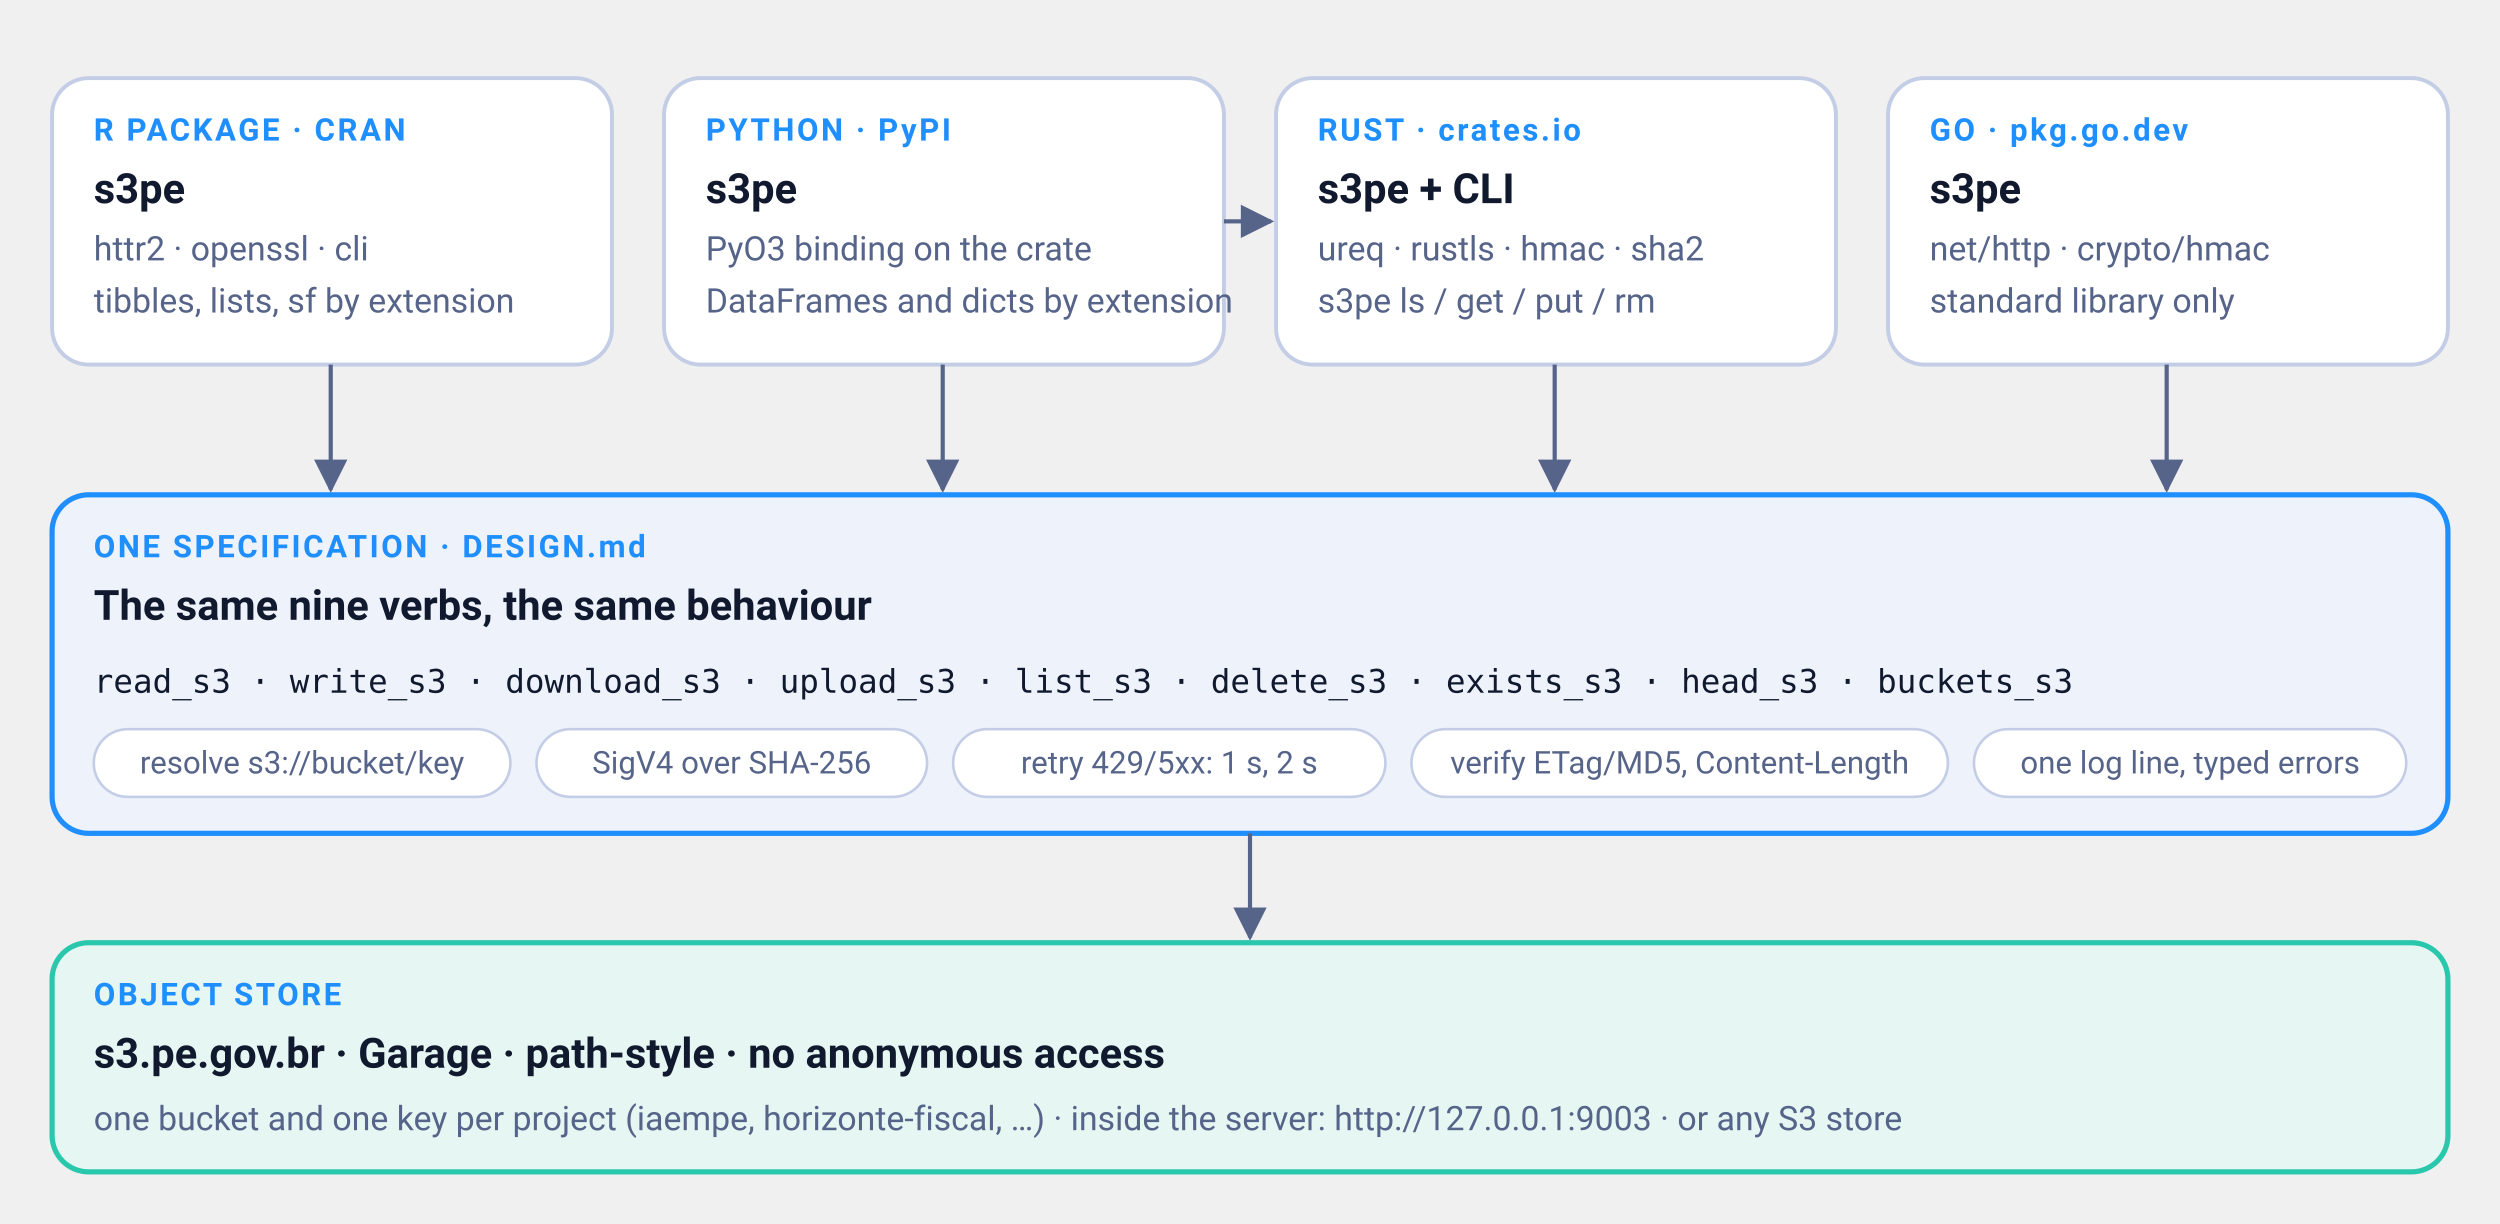
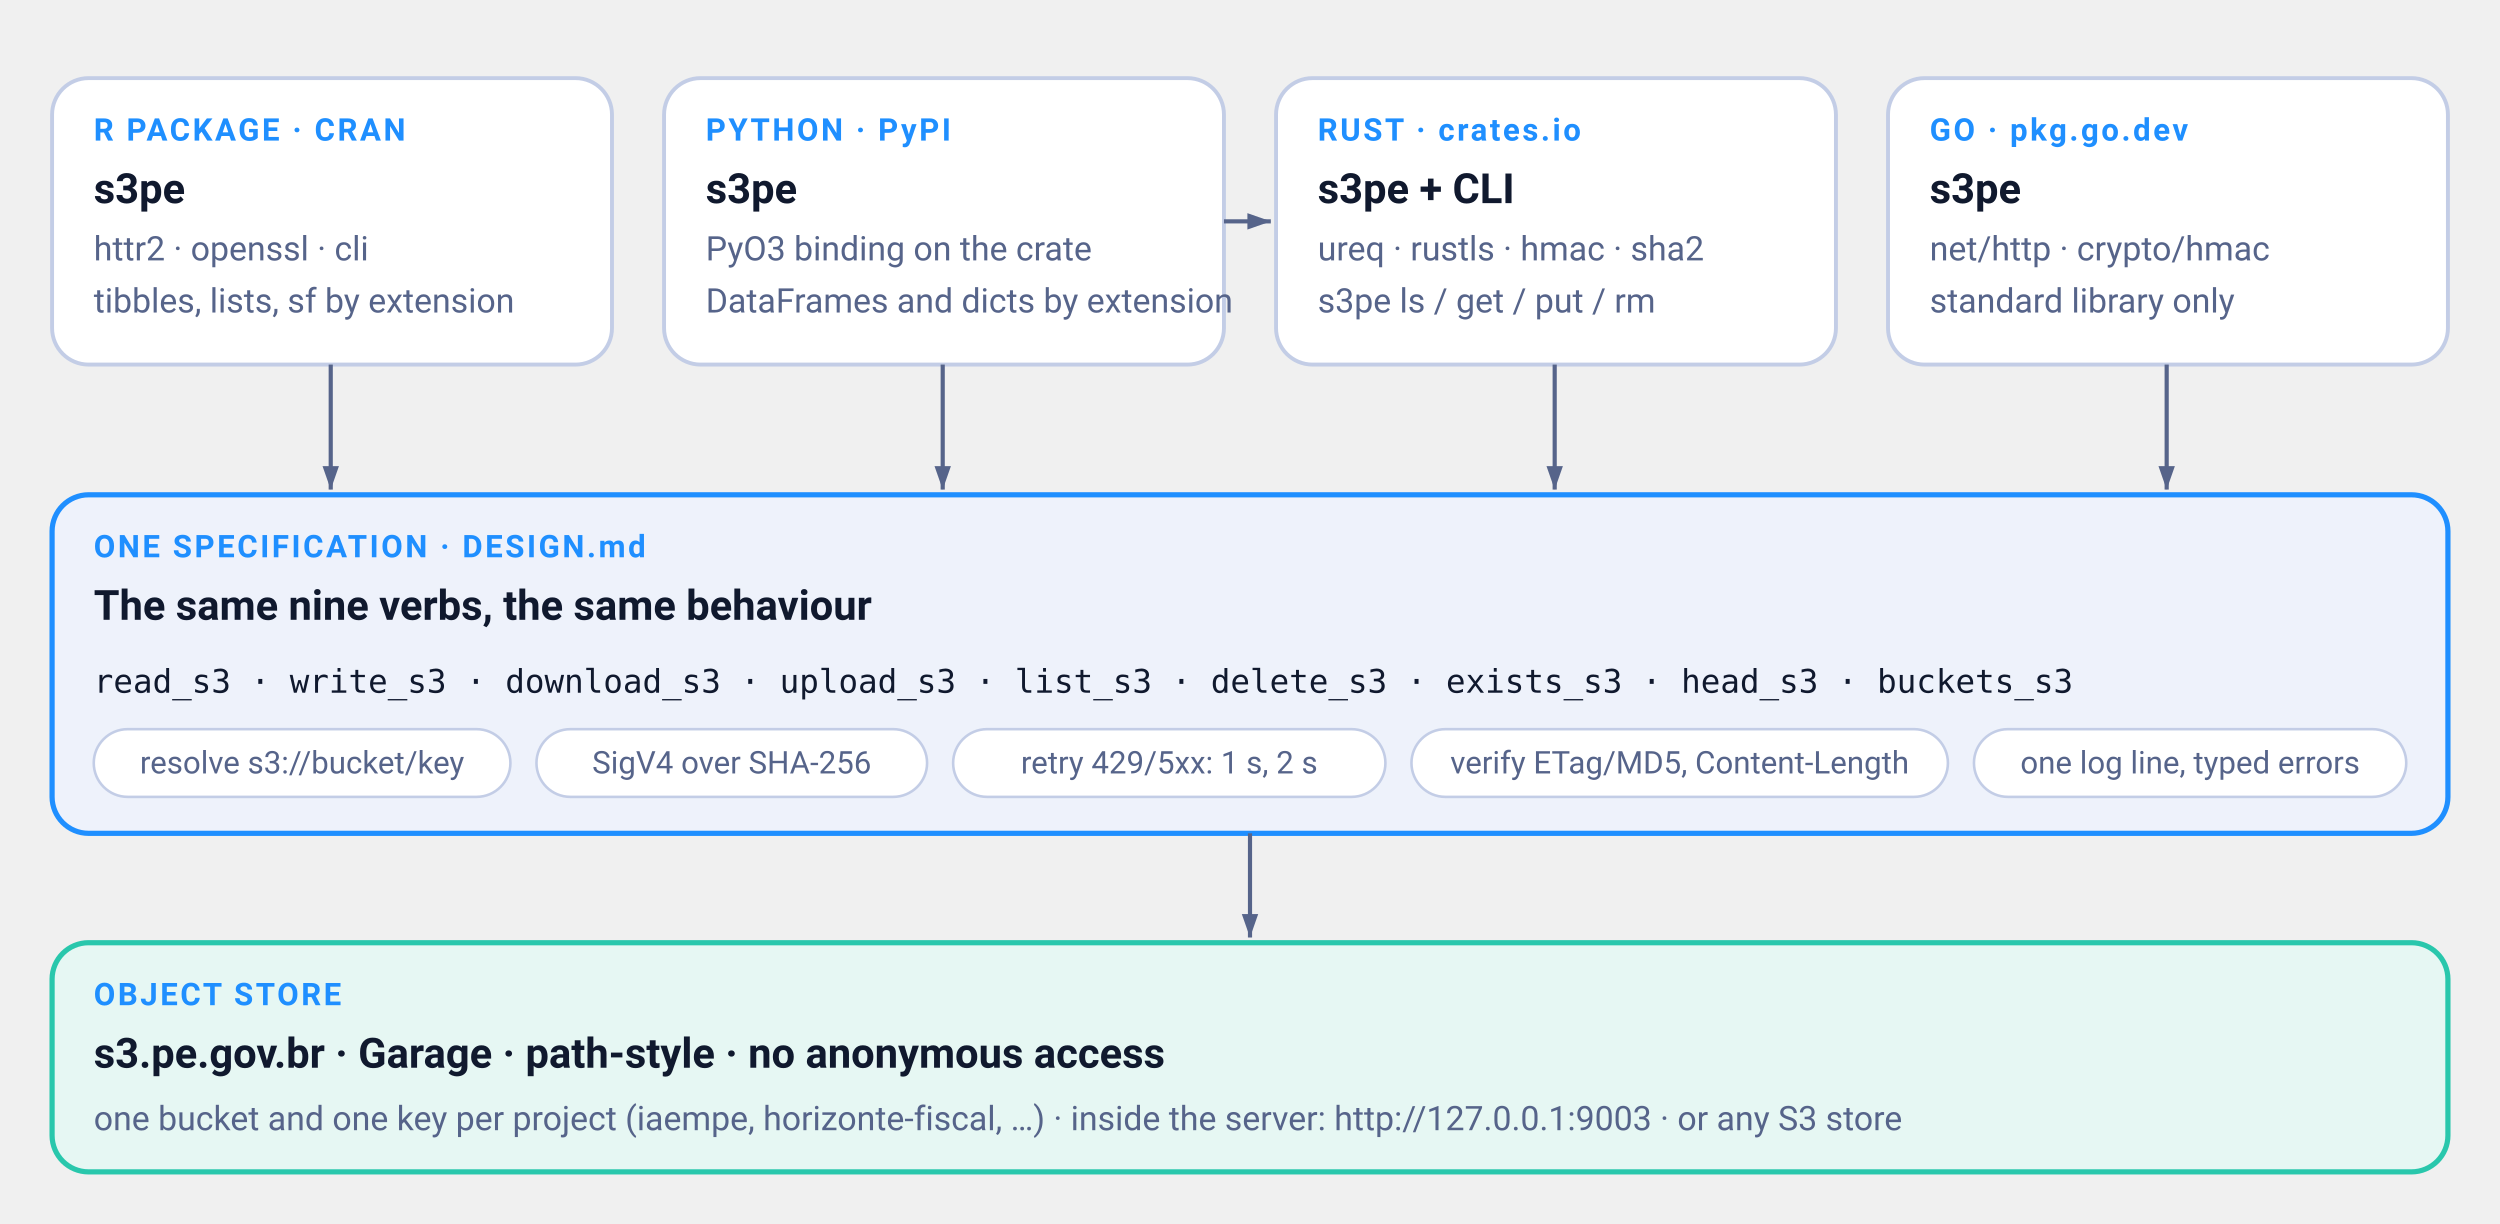
<svg xmlns="http://www.w3.org/2000/svg" viewBox="0 0 960 470" width="960" height="470" font-family="-apple-system, BlinkMacSystemFont, 'Segoe UI', Roboto, Helvetica, Arial, sans-serif" font-size="14">
  <defs>
-     <marker id="arrow" viewBox="0 0 10 10" refX="9" refY="5" markerWidth="8" markerHeight="8" orient="auto-start-reverse">
-       <path d="M0,0 L10,5 L0,10 z" fill="#56648a" />
+     <marker id="arrow" viewBox="0 0 10 10" refX="10" refY="5" markerWidth="9" markerHeight="9" markerUnits="userSpaceOnUse" orient="auto-start-reverse">
+       <path d="M0,1.5 L10,5 L0,8.5 z" fill="#56648a" />
    </marker>
    <style>
      .box { fill: #ffffff; stroke: #c3cde6; stroke-width: 1.5; rx: 14; }
      .core { fill: #eef2fb; stroke: #1f8fff; stroke-width: 2; rx: 14; }
      .store { fill: #e6f7f3; stroke: #29c7ac; stroke-width: 2; rx: 14; }
      .t { fill: #10192e; font-weight: 700; font-size: 16px; }
      .s { fill: #56648a; font-size: 13px; }
      .p { fill: #56648a; font-size: 12px; }
      .k { fill: #1f8fff; font-weight: 700; font-size: 12px; letter-spacing: .08em; }
      .mono { font-family: ui-monospace, SFMono-Regular, Menlo, Consolas, monospace; font-size: 12.5px; fill: #10192e; }
      .line { stroke: #56648a; stroke-width: 1.6; fill: none; marker-end: url(#arrow); }
    </style>
  </defs>
  <g>
    <rect class="box" x="20" y="30" width="215" height="110" />
    <text class="k" x="36" y="54">R PACKAGE · CRAN</text>
    <text class="t" x="36" y="78">s3pe</text>
    <text class="s" x="36" y="100">httr2 · openssl · cli</text>
    <text class="s" x="36" y="120">tibbles, lists, sf by extension</text>
    <rect class="box" x="255" y="30" width="215" height="110" />
    <text class="k" x="271" y="54">PYTHON · PyPI</text>
    <text class="t" x="271" y="78">s3pe</text>
    <text class="s" x="271" y="100">PyO3 binding on the crate</text>
    <text class="s" x="271" y="120">DataFrames and dicts by extension</text>
    <rect class="box" x="490" y="30" width="215" height="110" />
    <text class="k" x="506" y="54">RUST · crates.io</text>
    <text class="t" x="506" y="78">s3pe + CLI</text>
    <text class="s" x="506" y="100">ureq · rustls · hmac · sha2</text>
    <text class="s" x="506" y="120">s3pe ls / get / put / rm</text>
    <rect class="box" x="725" y="30" width="215" height="110" />
    <text class="k" x="741" y="54">GO · pkg.go.dev</text>
    <text class="t" x="741" y="78">s3pe</text>
    <text class="s" x="741" y="100">net/http · crypto/hmac</text>
    <text class="s" x="741" y="120">standard library only</text>
  </g>
  <path class="line" d="M470,85 L488,85" />
  <path class="line" d="M127,140 L127,188" />
  <path class="line" d="M362,140 L362,188" />
  <path class="line" d="M597,140 L597,188" />
  <path class="line" d="M832,140 L832,188" />
  <rect class="core" x="20" y="190" width="920" height="130" />
  <text class="k" x="36" y="214">ONE SPECIFICATION · DESIGN.md</text>
  <text class="t" x="36" y="238">The same nine verbs, the same behaviour</text>
  <g class="mono">
    <text x="36" y="266">read_s3 · write_s3 · download_s3 · upload_s3 · list_s3 · delete_s3 · exists_s3 · head_s3 · buckets_s3</text>
  </g>
  <g>
    <rect x="36" y="280" width="160" height="26" rx="13" fill="#ffffff" stroke="#c3cde6" />
    <text class="p" x="116" y="297" text-anchor="middle">resolve s3://bucket/key</text>
    <rect x="206" y="280" width="150" height="26" rx="13" fill="#ffffff" stroke="#c3cde6" />
    <text class="p" x="281" y="297" text-anchor="middle">SigV4 over SHA-256</text>
    <rect x="366" y="280" width="166" height="26" rx="13" fill="#ffffff" stroke="#c3cde6" />
    <text class="p" x="449" y="297" text-anchor="middle">retry 429/5xx: 1 s, 2 s</text>
    <rect x="542" y="280" width="206" height="26" rx="13" fill="#ffffff" stroke="#c3cde6" />
    <text class="p" x="645" y="297" text-anchor="middle">verify ETag/MD5, Content-Length</text>
    <rect x="758" y="280" width="166" height="26" rx="13" fill="#ffffff" stroke="#c3cde6" />
    <text class="p" x="841" y="297" text-anchor="middle">one log line, typed errors</text>
  </g>
  <path class="line" d="M480,320 L480,360" />
  <rect class="store" x="20" y="362" width="920" height="88" />
  <text class="k" x="36" y="386" fill="#1a9c86">OBJECT STORE</text>
  <text class="t" x="36" y="410">s3.pe.gov.br · Garage · path-style · no anonymous access</text>
  <text class="s" x="36" y="434">one bucket and one key per project (iaempe, horizonte-fiscal, …) · inside the server: http://127.0.0.1:9003 · or any S3 store</text>
</svg>
